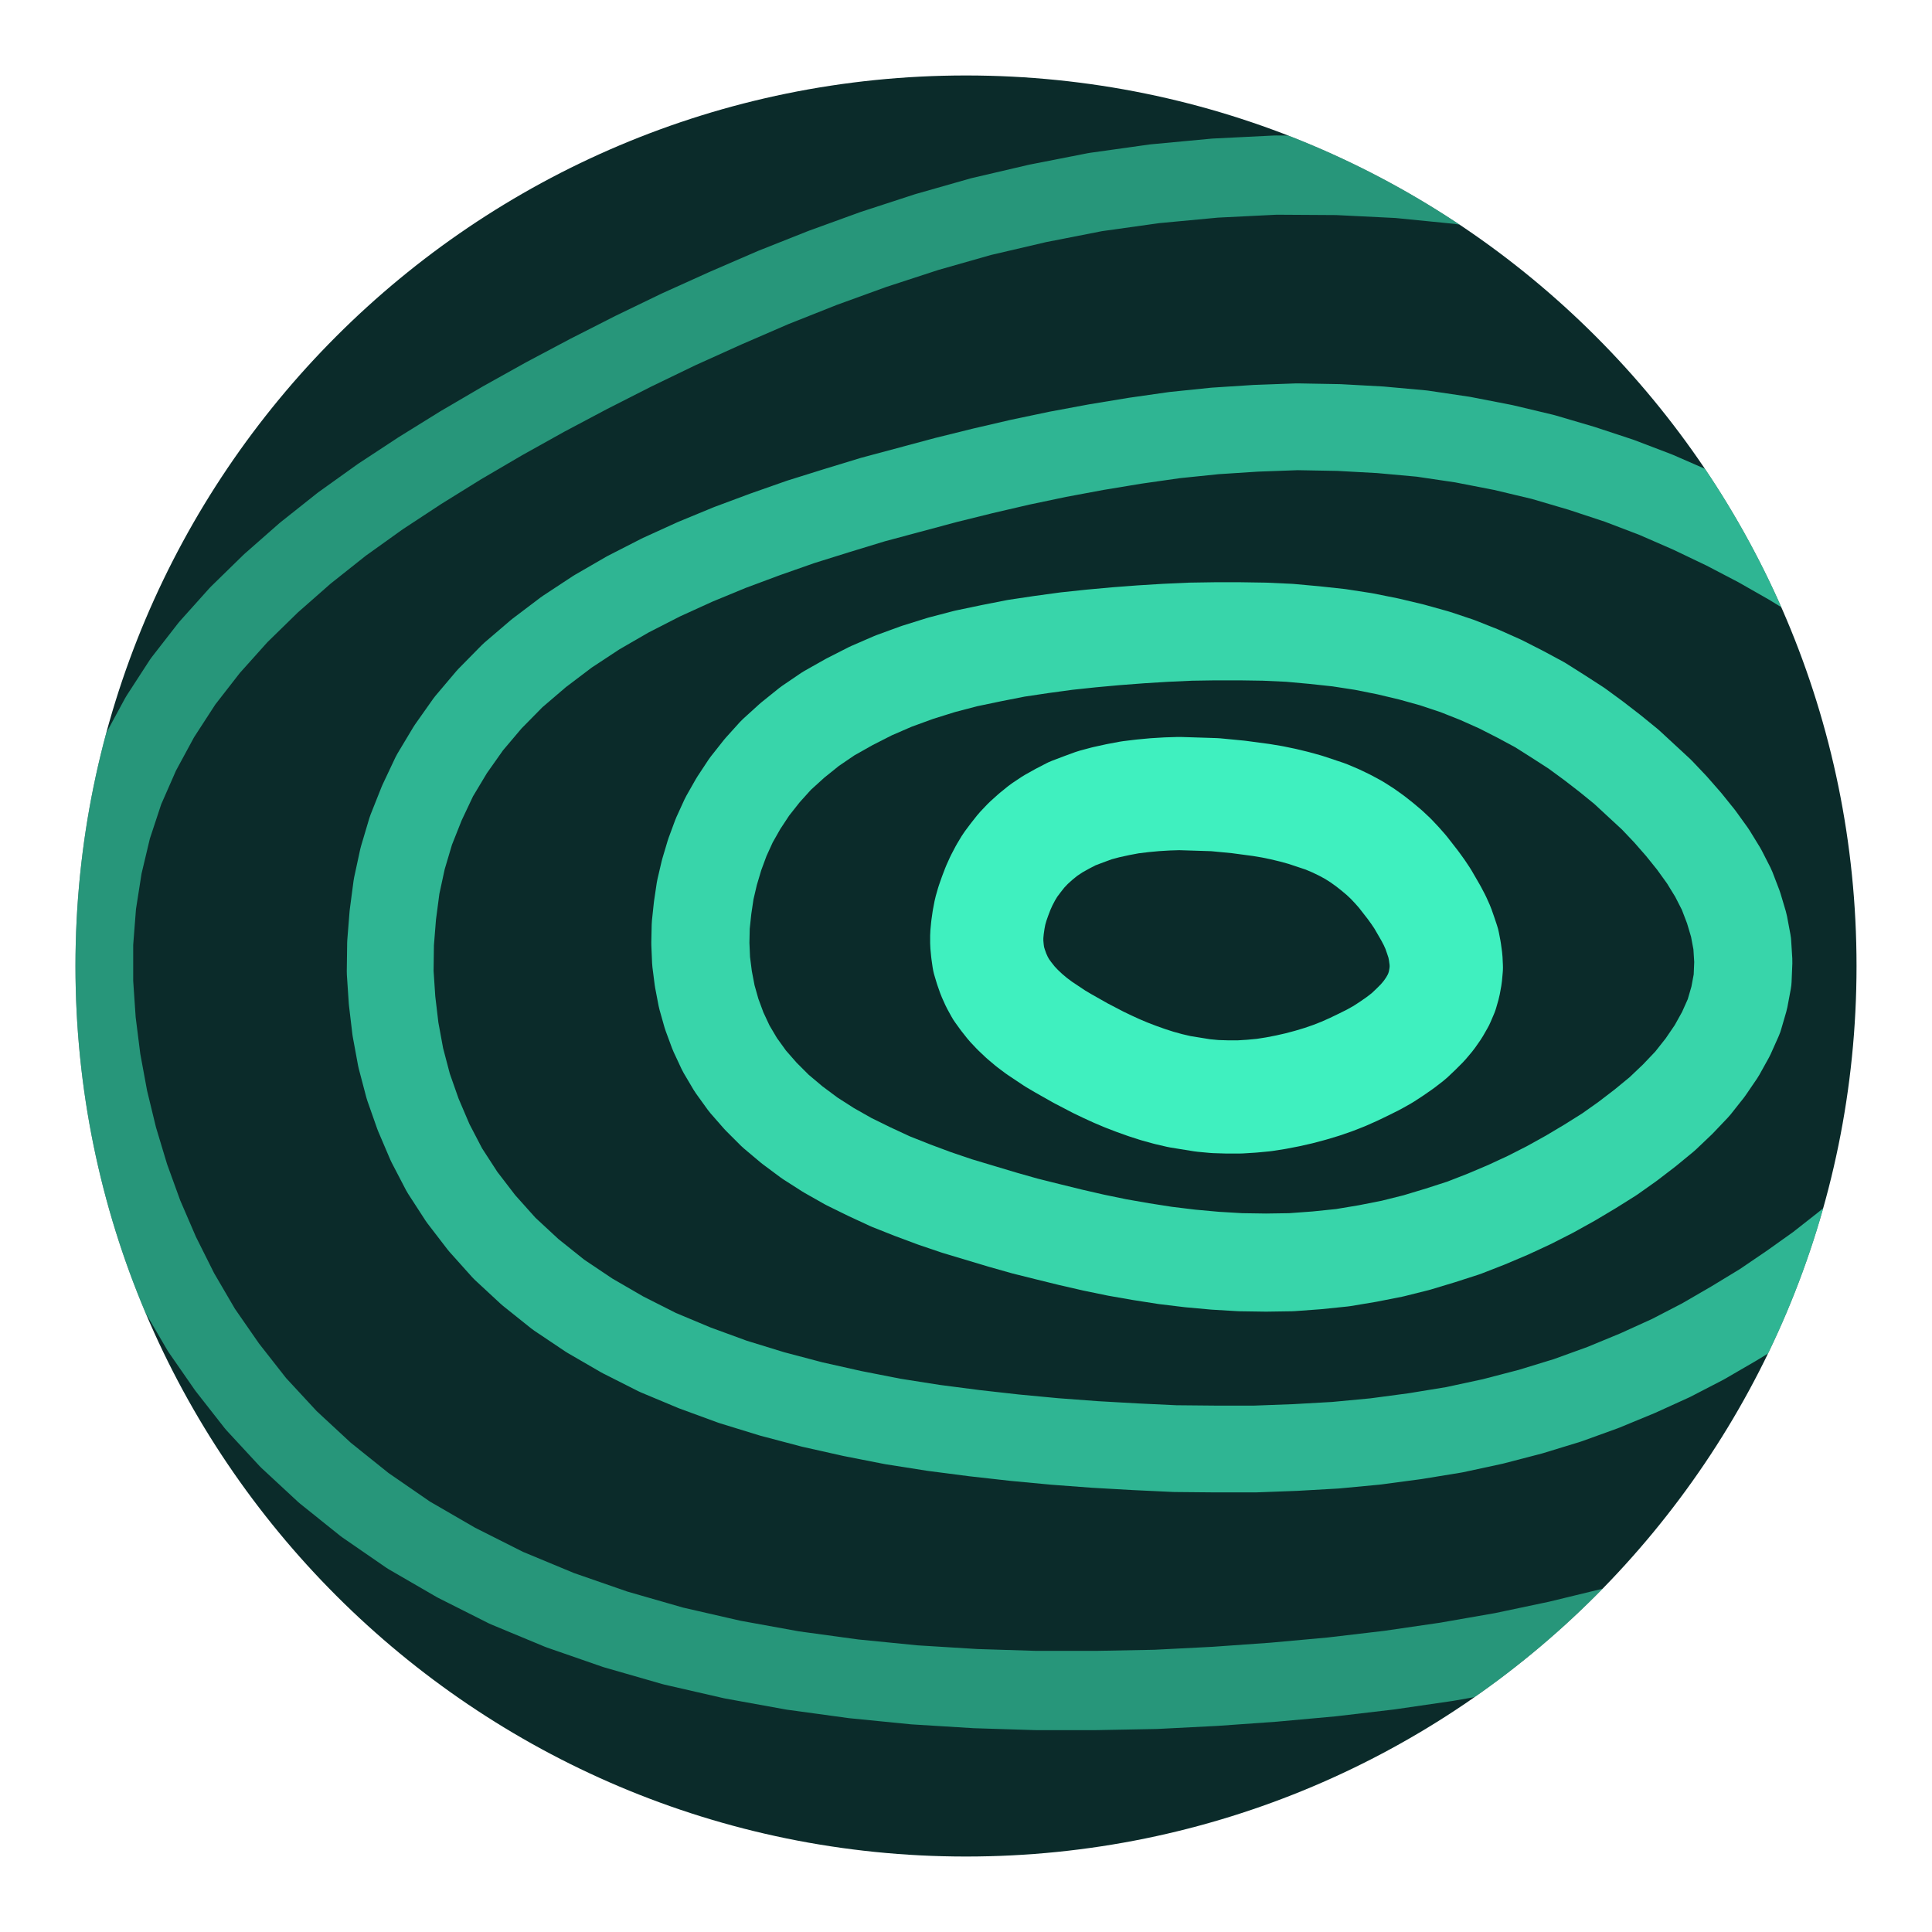
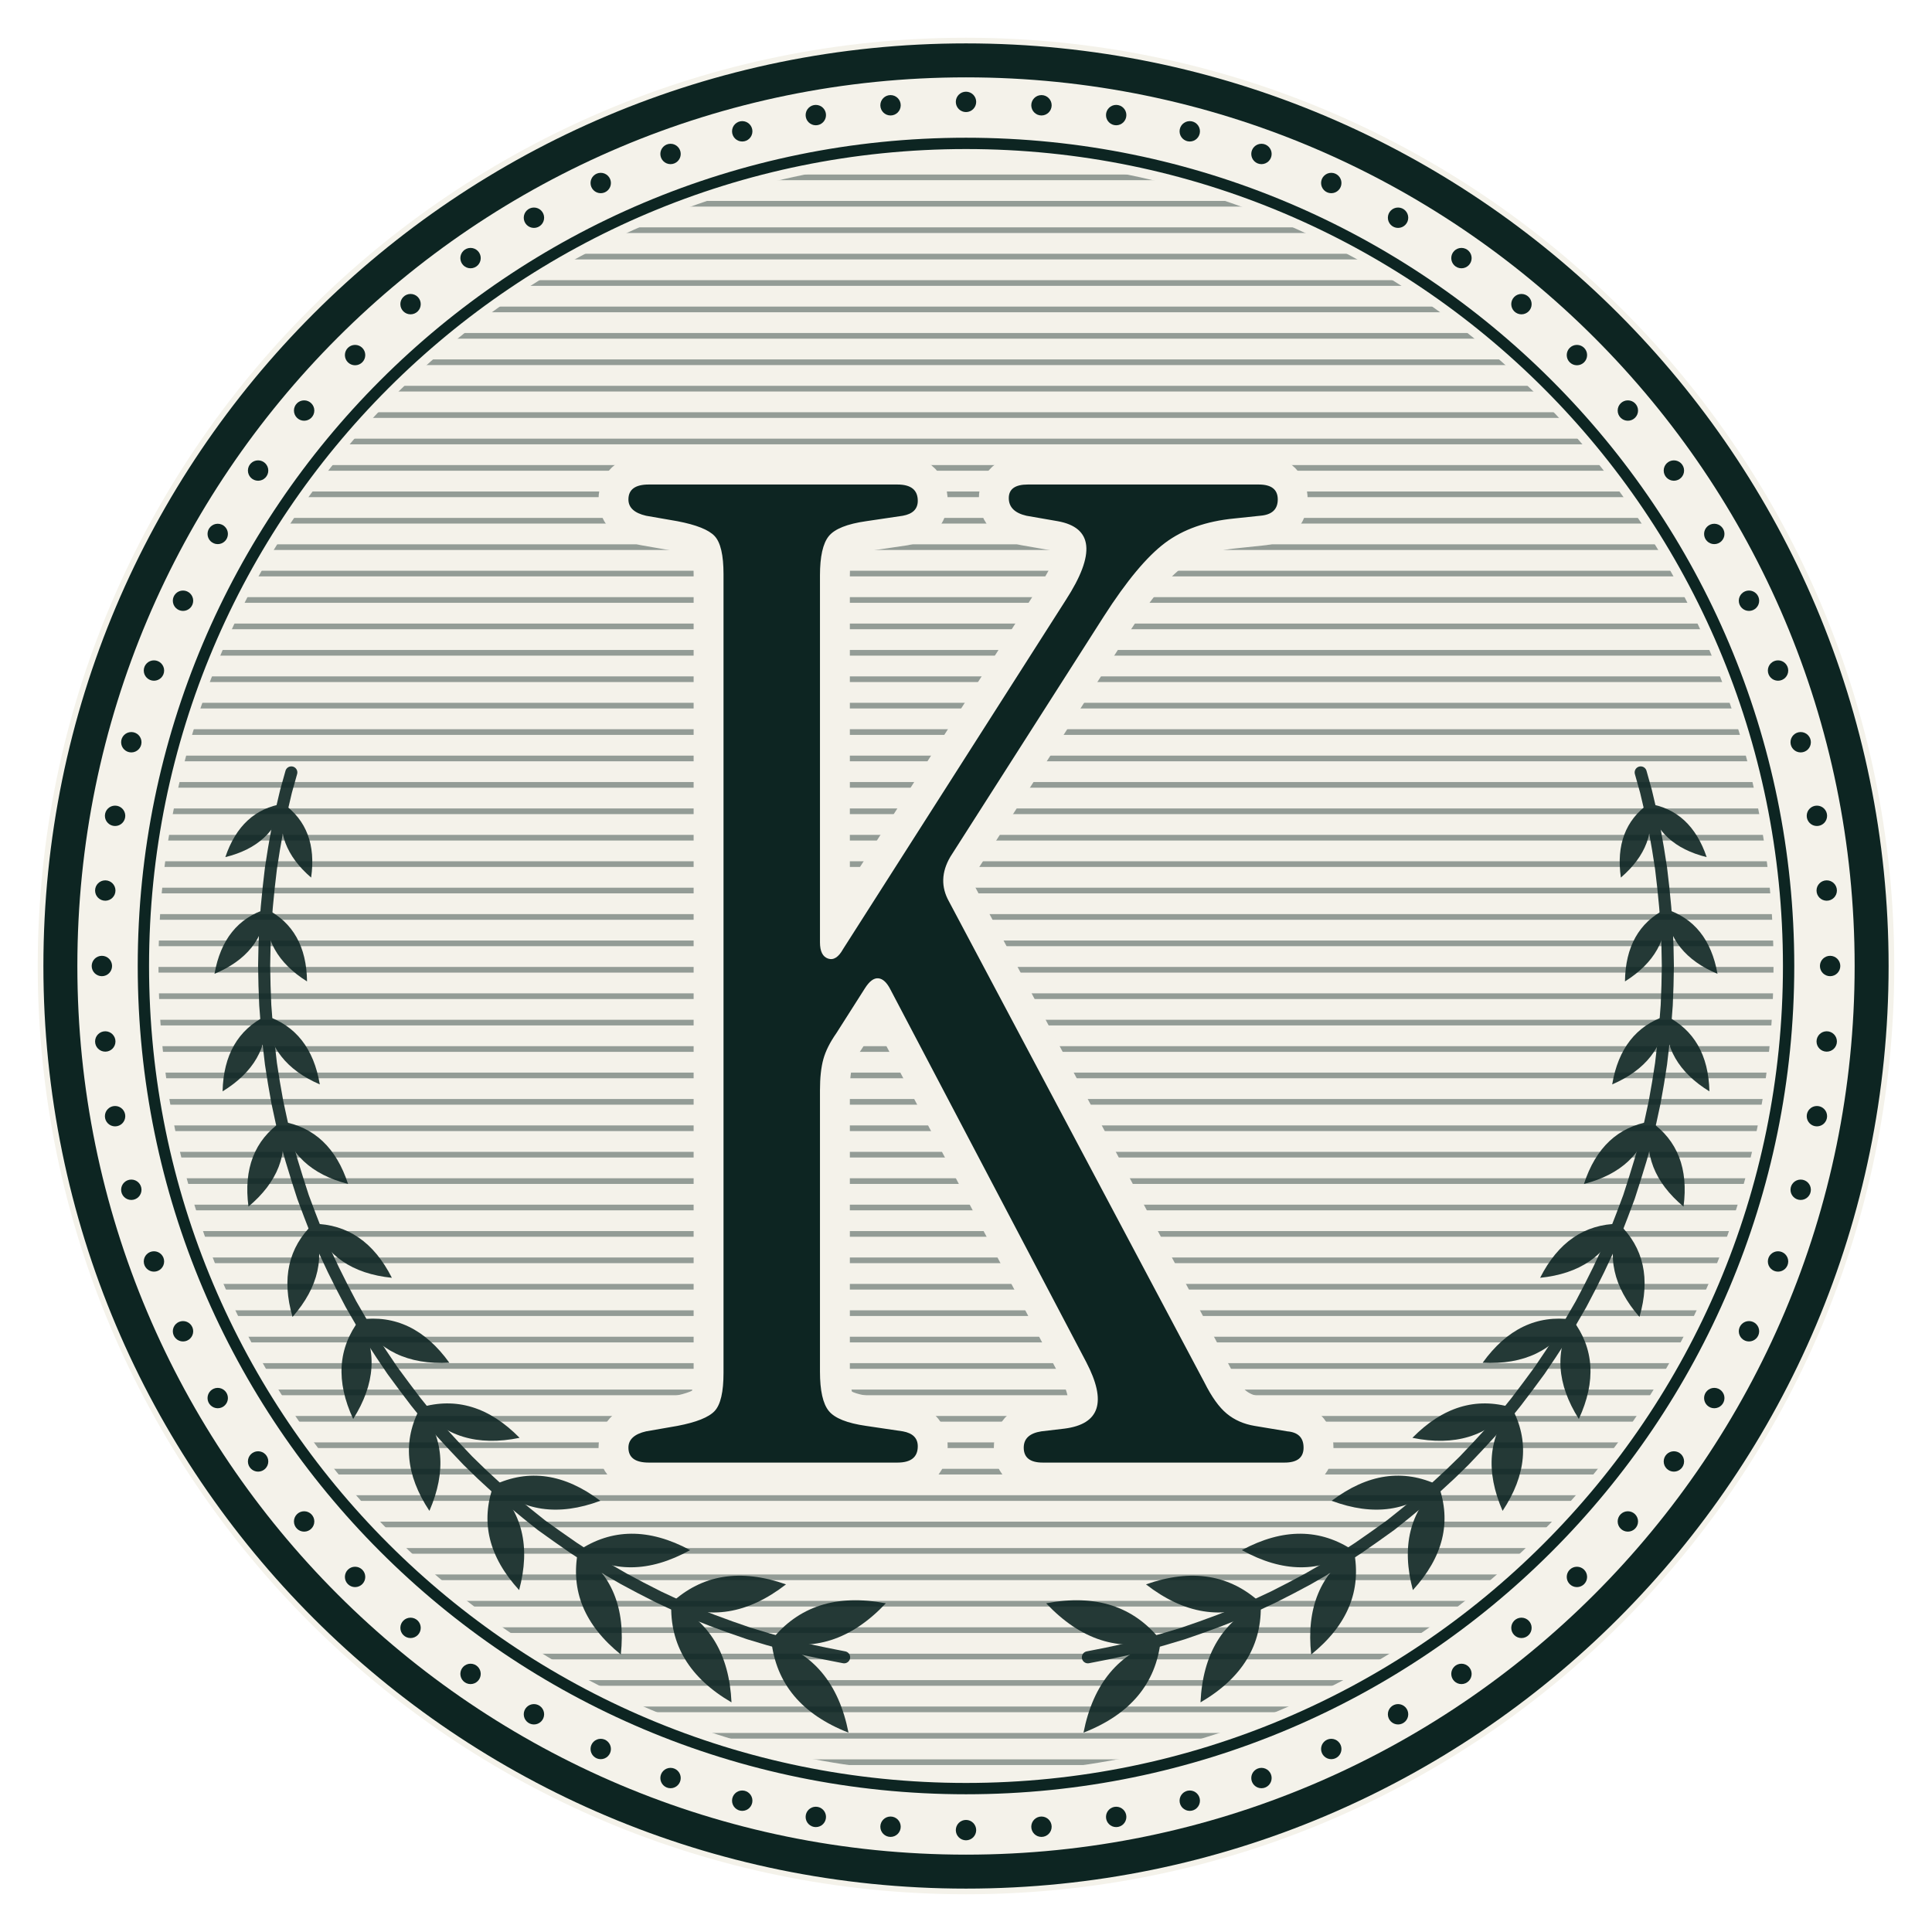
<svg xmlns="http://www.w3.org/2000/svg" viewBox="0 0 512 512">
  <defs>
-     <clipPath id="c">
-       <circle cx="256" cy="256" r="236" />
+     <clipPath id="f">
+       <circle cx="256" cy="256" r="214" />
    </clipPath>
  </defs>
-   <circle cx="256" cy="256" r="236" fill="#0b2b2a" />
-   <g clip-path="url(#c)" fill="none" stroke="#3ff0bf" stroke-linejoin="round">
-     <path d="M382.5 250.0L382.9 252.1L383.2 254.3L383.3 256.4L383.1 258.6L382.7 260.8L382.1 262.9L381.2 265.0L380.0 267.1L378.6 269.1L377.0 271.0L375.2 272.8L373.3 274.6L371.1 276.3L368.8 277.9L366.5 279.4L364.0 280.8L361.4 282.1L358.7 283.4L356.0 284.6L353.2 285.7L350.3 286.7L347.3 287.6L344.3 288.4L341.2 289.1L338.1 289.7L334.9 290.2L331.7 290.5L328.5 290.7L325.2 290.7L322.0 290.6L318.8 290.3L315.7 289.8L312.6 289.3L309.6 288.6L306.7 287.8L303.9 286.9L301.1 285.9L298.5 284.9L295.9 283.8L293.5 282.7L291.0 281.5L288.7 280.3L286.4 279.1L284.1 277.8L281.8 276.5L279.6 275.2L277.5 273.8L275.4 272.4L273.4 270.9L271.5 269.3L269.7 267.6L268.1 265.9L266.6 264.0L265.3 262.2L264.2 260.2L263.3 258.2L262.6 256.2L262.0 254.2L261.7 252.1L261.5 250.0L261.5 247.9L261.7 245.8L262.0 243.7L262.4 241.6L263.0 239.5L263.7 237.5L264.5 235.4L265.4 233.4L266.5 231.3L267.7 229.3L269.2 227.3L270.7 225.4L272.5 223.5L274.5 221.7L276.6 220.0L279.0 218.4L281.5 217.0L284.2 215.6L287.1 214.5L290.1 213.4L293.1 212.6L296.3 211.9L299.5 211.3L302.8 210.9L306.0 210.6L309.3 210.4L312.5 210.3L315.7 210.4L318.9 210.5L322.0 210.6L325.1 210.9L328.2 211.2L331.2 211.6L334.2 212.0L337.2 212.5L340.1 213.1L343.0 213.8L345.9 214.6L348.6 215.5L351.3 216.4L353.9 217.5L356.4 218.7L358.8 220.0L361.0 221.4L363.1 222.9L365.0 224.4L366.9 226.0L368.6 227.6L370.2 229.3L371.7 231.0L373.1 232.8L374.5 234.6L375.8 236.4L377.0 238.2L378.1 240.1L379.2 242.0L380.2 243.9L381.1 245.9L381.8 247.9L382.5 250.0Z" stroke-opacity="1" stroke-width="30" />
-     <path d="M461.7 250.0L462.0 254.8L461.8 259.7L460.9 264.5L459.5 269.3L457.4 274.0L454.9 278.5L451.9 282.9L448.5 287.2L444.6 291.3L440.5 295.2L436.0 298.9L431.3 302.5L426.5 305.9L421.4 309.1L416.2 312.2L410.8 315.2L405.3 318.0L399.7 320.6L393.8 323.1L387.9 325.4L381.7 327.4L375.4 329.3L369.0 330.9L362.4 332.2L355.8 333.3L349.0 334.0L342.2 334.5L335.5 334.6L328.7 334.5L322.0 334.1L315.4 333.5L308.8 332.7L302.4 331.7L296.1 330.6L289.8 329.3L283.7 327.9L277.6 326.4L271.6 324.9L265.6 323.2L259.6 321.4L253.6 319.6L247.7 317.6L241.8 315.4L236.0 313.1L230.4 310.5L224.9 307.8L219.6 304.8L214.6 301.6L209.9 298.1L205.5 294.4L201.6 290.5L198.1 286.5L195.0 282.2L192.4 277.8L190.3 273.3L188.6 268.7L187.3 264.1L186.4 259.4L185.8 254.7L185.6 250.0L185.7 245.3L186.2 240.6L186.9 235.9L188.0 231.2L189.4 226.5L191.1 221.9L193.2 217.3L195.7 212.9L198.6 208.5L202.0 204.2L205.7 200.1L210.0 196.2L214.6 192.5L219.6 189.1L225.1 186.0L230.8 183.1L236.8 180.5L243.1 178.2L249.5 176.2L256.0 174.5L262.7 173.1L269.3 171.8L276.0 170.8L282.6 169.9L289.2 169.2L295.8 168.6L302.4 168.1L308.9 167.7L315.5 167.4L322.0 167.3L328.6 167.3L335.1 167.4L341.7 167.7L348.3 168.3L354.8 169.0L361.3 170.0L367.8 171.3L374.1 172.8L380.2 174.5L386.2 176.5L392.0 178.8L397.6 181.3L402.9 184.0L408.1 186.8L413.0 189.9L417.8 193.0L422.3 196.3L426.7 199.7L431.0 203.2L435.0 206.9L439.0 210.6L442.7 214.5L446.2 218.5L449.5 222.6L452.6 226.9L455.3 231.3L457.6 235.8L459.4 240.5L460.8 245.2L461.7 250.0Z" stroke-opacity="0.86" stroke-width="26" />
-     <path d="M546.3 250.0L544.9 257.7L542.5 265.3L539.4 272.8L535.6 280.0L531.2 287.0L526.2 293.8L520.8 300.4L515.0 306.8L508.9 312.9L502.6 318.9L496.0 324.6L489.1 330.2L482.1 335.7L474.8 340.9L467.3 346.0L459.4 350.8L451.3 355.5L442.8 359.9L434.0 363.9L424.8 367.7L415.4 371.1L405.6 374.1L395.6 376.7L385.4 378.9L375.0 380.6L364.5 382.0L353.9 383.0L343.3 383.6L332.6 384.0L322.0 384.0L311.4 383.9L300.8 383.4L290.2 382.8L279.5 382.0L268.9 381.0L258.2 379.8L247.4 378.4L236.6 376.7L225.9 374.6L215.2 372.2L204.6 369.4L194.2 366.2L184.1 362.5L174.3 358.4L165.0 353.7L156.2 348.6L148.0 343.1L140.5 337.1L133.7 330.8L127.7 324.1L122.4 317.2L117.8 310.1L114.0 302.8L110.8 295.3L108.2 287.9L106.2 280.3L104.8 272.7L103.9 265.1L103.4 257.6L103.5 250.0L104.1 242.5L105.1 234.9L106.7 227.5L108.9 220.1L111.8 212.8L115.2 205.6L119.4 198.6L124.2 191.8L129.7 185.3L135.9 179.0L142.8 173.1L150.2 167.5L158.1 162.3L166.4 157.5L175.2 153.0L184.2 148.9L193.4 145.1L202.8 141.6L212.2 138.3L221.8 135.3L231.3 132.4L241.0 129.8L250.7 127.2L260.4 124.8L270.3 122.5L280.3 120.4L290.5 118.5L300.8 116.8L311.3 115.3L322.0 114.2L332.8 113.5L343.8 113.1L354.8 113.3L365.8 113.9L376.8 114.9L387.6 116.5L398.4 118.6L408.9 121.1L419.1 124.1L429.1 127.4L438.8 131.1L448.2 135.2L457.4 139.6L466.2 144.2L474.8 149.1L483.1 154.2L491.1 159.5L498.8 165.1L506.1 171.0L513.1 177.1L519.6 183.5L525.6 190.1L531.0 197.0L535.8 204.1L539.7 211.5L542.9 219.0L545.1 226.7L546.5 234.4L546.8 242.2L546.3 250.0Z" stroke-opacity="0.7" stroke-width="23" />
-     <path d="M620.4 250.0L617.3 260.2L613.5 270.2L609.0 280.0L604.1 289.6L598.8 299.0L593.1 308.2L587.2 317.2L580.9 326.2L574.3 334.9L567.4 343.6L560.1 352.2L552.3 360.6L544.0 368.8L535.2 376.8L525.7 384.6L515.5 392.0L504.7 399.1L493.2 405.7L481.1 411.8L468.3 417.5L455.1 422.6L441.4 427.2L427.3 431.2L412.9 434.7L398.2 437.8L383.3 440.4L368.2 442.6L352.9 444.4L337.5 445.8L322.0 446.9L306.3 447.7L290.5 448.0L274.5 448.0L258.5 447.5L242.3 446.5L226.2 444.9L210.1 442.7L194.1 439.8L178.4 436.2L163.1 431.8L148.4 426.7L134.2 420.8L120.9 414.1L108.3 406.8L96.7 398.8L86.1 390.3L76.5 381.4L67.8 372.0L60.2 362.3L53.4 352.5L47.5 342.4L42.4 332.2L38.0 322.0L34.3 311.8L31.2 301.5L28.7 291.2L26.8 280.9L25.5 270.6L24.8 260.3L24.8 250.0L25.6 239.7L27.2 229.5L29.6 219.4L32.9 209.4L37.2 199.6L42.4 190.0L48.5 180.6L55.5 171.6L63.3 162.9L71.8 154.6L80.9 146.6L90.6 138.9L100.8 131.6L111.3 124.7L122.1 118.0L133.2 111.5L144.5 105.2L156.0 99.1L167.8 93.1L179.8 87.3L192.2 81.7L204.9 76.2L218.0 71.0L231.5 66.1L245.6 61.5L260.0 57.4L275.0 53.9L290.3 50.9L306.0 48.7L322.0 47.2L338.1 46.4L354.4 46.5L370.6 47.3L386.7 48.9L402.6 51.3L418.2 54.3L433.6 58.0L448.5 62.2L463.1 67.0L477.3 72.3L491.1 77.9L504.5 84.0L517.5 90.5L530.1 97.3L542.2 104.5L553.8 112.1L564.8 120.1L575.1 128.5L584.7 137.3L593.5 146.4L601.3 156.0L608.1 165.8L613.7 176.0L618.2 186.4L621.4 197.0L623.5 207.7L624.3 218.4L624.0 229.0L622.7 239.6L620.4 250.0Z" stroke-opacity="0.54" stroke-width="21" />
-     <path d="M693.0 250.0L691.1 262.8L688.8 275.5L686.1 288.1L683.0 300.7L679.5 313.3L675.4 325.9L670.9 338.5L665.6 351.1L659.5 363.6L652.4 376.1L644.4 388.3L635.2 400.4L624.9 412.1L613.4 423.3L600.7 434.1L586.8 444.3L571.9 453.9L556.0 462.8L539.3 471.0L521.7 478.6L503.6 485.4L484.8 491.6L465.6 497.2L446.0 502.2L426.1 506.6L405.8 510.5L385.2 513.8L364.4 516.6L343.3 518.8L322.0 520.3L300.5 521.2L278.9 521.2L257.2 520.4L235.6 518.7L214.1 516.0L193.0 512.3L172.4 507.6L152.3 501.8L133.1 494.9L114.8 487.1L97.4 478.5L81.2 469.0L66.1 458.8L52.1 448.0L39.3 436.8L27.4 425.2L16.6 413.4L6.7 401.4L-2.4 389.2L-10.8 377.0L-18.6 364.6L-25.7 352.3L-32.3 339.8L-38.2 327.3L-43.6 314.7L-48.2 302.0L-52.0 289.1L-55.0 276.2L-57.0 263.1L-58.0 250.0L-57.8 236.9L-56.4 223.7L-53.7 210.7L-49.9 197.8L-44.9 185.0L-38.8 172.5L-31.7 160.3L-23.6 148.3L-14.7 136.7L-5.1 125.2L5.2 114.1L16.0 103.1L27.4 92.4L39.3 81.8L51.7 71.4L64.7 61.2L78.3 51.1L92.5 41.3L107.5 31.8L123.4 22.7L140.0 14.1L157.6 6.0L176.0 -1.3L195.2 -7.8L215.2 -13.4L235.8 -18.0L256.9 -21.5L278.4 -24.0L300.2 -25.2L322.0 -25.4L343.8 -24.5L365.4 -22.7L386.7 -19.9L407.6 -16.2L428.2 -11.8L448.2 -6.7L467.8 -1.0L486.9 5.3L505.5 12.0L523.6 19.2L541.2 27.0L558.3 35.2L574.7 43.8L590.4 53.0L605.4 62.8L619.4 73.0L632.5 83.9L644.5 95.2L655.3 107.0L664.9 119.2L673.1 131.8L679.9 144.7L685.4 157.8L689.6 171.1L692.5 184.4L694.4 197.7L695.2 210.9L695.2 224.1L694.4 237.1L693.0 250.0Z" stroke-opacity="0.4" stroke-width="19" />
+   <circle cx="256" cy="256" r="246" fill="#f4f2ea" />
+   <g clip-path="url(#f)" stroke="#0d2522" stroke-width="1.5" opacity=".42">
+     <path d="M0 40H512" />
+     <path d="M0 47H512" />
+     <path d="M0 54H512" />
+     <path d="M0 61H512" />
+     <path d="M0 68H512" />
+     <path d="M0 75H512" />
+     <path d="M0 82H512" />
+     <path d="M0 89H512" />
+     <path d="M0 96H512" />
+     <path d="M0 103H512" />
+     <path d="M0 110H512" />
+     <path d="M0 117H512" />
+     <path d="M0 124H512" />
+     <path d="M0 131H512" />
+     <path d="M0 138H512" />
+     <path d="M0 145H512" />
+     <path d="M0 152H512" />
+     <path d="M0 159H512" />
+     <path d="M0 166H512" />
+     <path d="M0 173H512" />
+     <path d="M0 180H512" />
+     <path d="M0 187H512" />
+     <path d="M0 194H512" />
+     <path d="M0 201H512" />
+     <path d="M0 208H512" />
+     <path d="M0 215H512" />
+     <path d="M0 222H512" />
+     <path d="M0 229H512" />
+     <path d="M0 236H512" />
+     <path d="M0 243H512" />
+     <path d="M0 250H512" />
+     <path d="M0 257H512" />
+     <path d="M0 264H512" />
+     <path d="M0 271H512" />
+     <path d="M0 278H512" />
+     <path d="M0 285H512" />
+     <path d="M0 292H512" />
+     <path d="M0 299H512" />
+     <path d="M0 306H512" />
+     <path d="M0 313H512" />
+     <path d="M0 320H512" />
+     <path d="M0 327H512" />
+     <path d="M0 334H512" />
+     <path d="M0 341H512" />
+     <path d="M0 348H512" />
+     <path d="M0 355H512" />
+     <path d="M0 362H512" />
+     <path d="M0 369H512" />
+     <path d="M0 376H512" />
+     <path d="M0 383H512" />
+     <path d="M0 390H512" />
+     <path d="M0 397H512" />
+     <path d="M0 404H512" />
+     <path d="M0 411H512" />
+     <path d="M0 418H512" />
+     <path d="M0 425H512" />
+     <path d="M0 432H512" />
+     <path d="M0 439H512" />
+     <path d="M0 446H512" />
+     <path d="M0 453H512" />
+     <path d="M0 460H512" />
+     <path d="M0 467H512" />
+     <path d="M0 474H512" />
+   </g>
+   <g fill="#0d2522">
+     <circle cx="485.0" cy="256.0" r="2.7" />
+     <circle cx="484.1" cy="276.0" r="2.7" />
+     <circle cx="481.5" cy="295.8" r="2.7" />
+     <circle cx="477.2" cy="315.3" r="2.7" />
+     <circle cx="471.2" cy="334.3" r="2.7" />
+     <circle cx="463.5" cy="352.8" r="2.7" />
+     <circle cx="454.3" cy="370.5" r="2.7" />
+     <circle cx="443.6" cy="387.3" r="2.7" />
+     <circle cx="431.4" cy="403.2" r="2.7" />
+     <circle cx="417.9" cy="417.9" r="2.7" />
+     <circle cx="403.2" cy="431.4" r="2.7" />
+     <circle cx="387.3" cy="443.6" r="2.7" />
+     <circle cx="370.5" cy="454.3" r="2.7" />
+     <circle cx="352.8" cy="463.5" r="2.7" />
+     <circle cx="334.3" cy="471.2" r="2.7" />
+     <circle cx="315.3" cy="477.2" r="2.7" />
+     <circle cx="295.8" cy="481.5" r="2.7" />
+     <circle cx="276.0" cy="484.1" r="2.7" />
+     <circle cx="256.0" cy="485.0" r="2.7" />
+     <circle cx="236.0" cy="484.1" r="2.7" />
+     <circle cx="216.2" cy="481.5" r="2.7" />
+     <circle cx="196.7" cy="477.2" r="2.7" />
+     <circle cx="177.7" cy="471.2" r="2.7" />
+     <circle cx="159.2" cy="463.5" r="2.7" />
+     <circle cx="141.5" cy="454.3" r="2.7" />
+     <circle cx="124.7" cy="443.6" r="2.7" />
+     <circle cx="108.8" cy="431.4" r="2.7" />
+     <circle cx="94.1" cy="417.9" r="2.7" />
+     <circle cx="80.6" cy="403.2" r="2.7" />
+     <circle cx="68.4" cy="387.3" r="2.7" />
+     <circle cx="57.7" cy="370.5" r="2.7" />
+     <circle cx="48.5" cy="352.8" r="2.7" />
+     <circle cx="40.8" cy="334.3" r="2.7" />
+     <circle cx="34.8" cy="315.3" r="2.7" />
+     <circle cx="30.5" cy="295.8" r="2.7" />
+     <circle cx="27.9" cy="276.0" r="2.7" />
+     <circle cx="27.0" cy="256.0" r="2.7" />
+     <circle cx="27.9" cy="236.0" r="2.7" />
+     <circle cx="30.5" cy="216.2" r="2.7" />
+     <circle cx="34.8" cy="196.7" r="2.7" />
+     <circle cx="40.8" cy="177.7" r="2.7" />
+     <circle cx="48.5" cy="159.2" r="2.7" />
+     <circle cx="57.7" cy="141.5" r="2.7" />
+     <circle cx="68.4" cy="124.7" r="2.7" />
+     <circle cx="80.6" cy="108.8" r="2.7" />
+     <circle cx="94.1" cy="94.1" r="2.7" />
+     <circle cx="108.8" cy="80.6" r="2.7" />
+     <circle cx="124.7" cy="68.4" r="2.7" />
+     <circle cx="141.5" cy="57.7" r="2.7" />
+     <circle cx="159.2" cy="48.5" r="2.7" />
+     <circle cx="177.7" cy="40.8" r="2.7" />
+     <circle cx="196.7" cy="34.8" r="2.7" />
+     <circle cx="216.2" cy="30.5" r="2.7" />
+     <circle cx="236.0" cy="27.9" r="2.7" />
+     <circle cx="256.0" cy="27.0" r="2.7" />
+     <circle cx="276.0" cy="27.9" r="2.7" />
+     <circle cx="295.8" cy="30.5" r="2.7" />
+     <circle cx="315.3" cy="34.8" r="2.7" />
+     <circle cx="334.3" cy="40.8" r="2.7" />
+     <circle cx="352.8" cy="48.5" r="2.7" />
+     <circle cx="370.5" cy="57.7" r="2.7" />
+     <circle cx="387.3" cy="68.4" r="2.7" />
+     <circle cx="403.2" cy="80.6" r="2.7" />
+     <circle cx="417.9" cy="94.1" r="2.7" />
+     <circle cx="431.4" cy="108.8" r="2.7" />
+     <circle cx="443.6" cy="124.7" r="2.7" />
+     <circle cx="454.3" cy="141.5" r="2.7" />
+     <circle cx="463.5" cy="159.2" r="2.7" />
+     <circle cx="471.2" cy="177.7" r="2.7" />
+     <circle cx="477.2" cy="196.7" r="2.7" />
+     <circle cx="481.5" cy="216.2" r="2.7" />
+     <circle cx="484.1" cy="236.0" r="2.7" />
+   </g>
+   <circle cx="256" cy="256" r="240" fill="none" stroke="#0d2522" stroke-width="9" />
+   <circle cx="256" cy="256" r="218" fill="none" stroke="#0d2522" stroke-width="3" />
+   <g fill="#f4f2ea" stroke="#f4f2ea" stroke-width="44" stroke-linejoin="round">
+     <path transform="translate(159.70 387.60) scale(0.36 -0.36)" d="M34 0Q19 0 19 11Q19 20 32 23L55 27Q76 31 82.5 38.0Q89 45 89 66V654Q89 675 82.5 682.0Q76 689 55 693L32 697Q19 700 19 709Q19 720 34 720H217Q232 720 232 708Q232 699 221 697L194 693Q173 690 166.5 682.0Q160 674 160 653V383Q160 373 166.0 371.0Q172 369 177 378L341 635Q374 686 335 693L312 697Q299 700 299 710Q299 720 313 720H483Q497 720 497 709Q497 698 484 697L465 695Q434 692 414.0 677.0Q394 662 369 623L256 446Q246 429 255 413L443 59Q451 43 459.5 36.0Q468 29 480 27L504 23Q516 22 516 11Q516 0 502 0H324Q310 0 310 11Q310 21 323 23L340 25Q379 30 356 74L212 348Q208 356 203.0 356.5Q198 357 193 349L172 316Q165 306 162.5 297.0Q160 288 160 274V67Q160 46 166.5 38.0Q173 30 194 27L221 23Q232 21 232 12Q232 0 217 0Z" />
+   </g>
+   <g fill="#0d2522">
+     <path transform="translate(159.70 387.60) scale(0.36 -0.36)" d="M34 0Q19 0 19 11Q19 20 32 23L55 27Q76 31 82.5 38.0Q89 45 89 66V654Q89 675 82.5 682.0Q76 689 55 693L32 697Q19 700 19 709Q19 720 34 720H217Q232 720 232 708Q232 699 221 697L194 693Q173 690 166.5 682.0Q160 674 160 653V383Q160 373 166.0 371.0Q172 369 177 378L341 635Q374 686 335 693L312 697Q299 700 299 710Q299 720 313 720H483Q497 720 497 709Q497 698 484 697L465 695Q434 692 414.0 677.0Q394 662 369 623L256 446Q246 429 255 413L443 59Q451 43 459.5 36.0Q468 29 480 27L504 23Q516 22 516 11Q516 0 502 0H324Q310 0 310 11Q310 21 323 23L340 25Q379 30 356 74L212 348Q208 356 203.0 356.5Q198 357 193 349L172 316Q165 306 162.5 297.0Q160 288 160 274V67Q160 46 166.5 38.0Q173 30 194 27L221 23Q232 21 232 12Q232 0 217 0Z" />
+   </g>
+   <g opacity=".9">
+     <path d="M223.7 439.2 L218.6 438.2 L213.5 437.1 L208.5 435.8 L203.5 434.4 L198.5 432.9 L193.6 431.2 L188.7 429.4 L183.9 427.5 L179.2 425.4 L174.5 423.2 L169.8 420.8 L165.3 418.4 L160.8 415.8 L156.3 413.0 L152.0 410.2 L147.7 407.2 L143.5 404.2 L139.5 401.0 L135.4 397.6 L131.5 394.2 L127.7 390.7 L124.0 387.1 L120.4 383.3 L116.9 379.5 L113.5 375.6 L110.2 371.5 L107.1 367.4 L104.0 363.2 L101.1 358.9 L98.3 354.6 L95.6 350.1 L93.0 345.6 L90.6 341.0 L88.3 336.4 L86.1 331.7 L84.0 326.9 L82.1 322.0 L80.3 317.2 L78.7 312.2 L77.2 307.3 L75.8 302.3 L74.6 297.2 L73.5 292.1 L72.6 287.0 L71.8 281.9 L71.2 276.7 L70.7 271.6 L70.3 266.4 L70.1 261.2 L70.0 256.0 L70.1 250.8 L70.3 245.6 L70.7 240.4 L71.2 235.3 L71.8 230.1 L72.6 225.0 L73.5 219.9 L74.6 214.8 L75.8 209.7 L77.2 204.7" fill="none" stroke="#0d2522" stroke-width="3.2" stroke-linecap="round" />
+     <path d="M0 0Q14.4 -9.6 31.9 0Q14.4 9.6 0 0Z" transform="translate(204.4 434.7) rotate(-17.9)" fill="#0d2522" />
+     <path d="M0 0Q14.4 -9.6 31.9 0Q14.4 9.6 0 0Z" transform="translate(204.4 434.7) rotate(50.1)" fill="#0d2522" />
+     <path d="M0 0Q13.9 -9.2 30.8 0Q13.9 9.2 0 0Z" transform="translate(177.9 424.8) rotate(-9.2)" fill="#0d2522" />
+     <path d="M0 0Q13.9 -9.2 30.8 0Q13.9 9.2 0 0Z" transform="translate(177.9 424.8) rotate(58.8)" fill="#0d2522" />
+     <path d="M0 0Q13.4 -8.9 29.7 0Q13.4 8.9 0 0Z" transform="translate(153.2 411.0) rotate(-0.4)" fill="#0d2522" />
+     <path d="M0 0Q13.4 -8.9 29.7 0Q13.4 8.9 0 0Z" transform="translate(153.2 411.0) rotate(67.6)" fill="#0d2522" />
+     <path d="M0 0Q12.9 -8.6 28.6 0Q12.9 8.6 0 0Z" transform="translate(130.8 393.6) rotate(8.3)" fill="#0d2522" />
+     <path d="M0 0Q12.9 -8.6 28.6 0Q12.9 8.6 0 0Z" transform="translate(130.8 393.6) rotate(76.3)" fill="#0d2522" />
+     <path d="M0 0Q12.4 -8.2 27.5 0Q12.4 8.2 0 0Z" transform="translate(111.4 373.0) rotate(17.0)" fill="#0d2522" />
+     <path d="M0 0Q12.4 -8.2 27.5 0Q12.4 8.2 0 0Z" transform="translate(111.4 373.0) rotate(85.0)" fill="#0d2522" />
+     <path d="M0 0Q11.9 -7.9 26.4 0Q11.9 7.9 0 0Z" transform="translate(95.3 349.7) rotate(25.7)" fill="#0d2522" />
+     <path d="M0 0Q11.9 -7.9 26.4 0Q11.9 7.9 0 0Z" transform="translate(95.3 349.7) rotate(93.7)" fill="#0d2522" />
+     <path d="M0 0Q11.4 -7.6 25.3 0Q11.4 7.6 0 0Z" transform="translate(83.0 324.3) rotate(34.5)" fill="#0d2522" />
+     <path d="M0 0Q11.4 -7.6 25.3 0Q11.4 7.6 0 0Z" transform="translate(83.0 324.3) rotate(102.5)" fill="#0d2522" />
+     <path d="M0 0Q10.9 -7.3 24.2 0Q10.9 7.3 0 0Z" transform="translate(74.6 297.2) rotate(43.2)" fill="#0d2522" />
+     <path d="M0 0Q10.9 -7.3 24.2 0Q10.9 7.3 0 0Z" transform="translate(74.6 297.2) rotate(111.2)" fill="#0d2522" />
+     <path d="M0 0Q10.4 -6.9 23.1 0Q10.4 6.9 0 0Z" transform="translate(70.5 269.2) rotate(51.9)" fill="#0d2522" />
+     <path d="M0 0Q10.4 -6.9 23.1 0Q10.4 6.9 0 0Z" transform="translate(70.5 269.2) rotate(119.9)" fill="#0d2522" />
+     <path d="M0 0Q9.9 -6.6 22.0 0Q9.9 6.6 0 0Z" transform="translate(70.6 240.9) rotate(60.7)" fill="#0d2522" />
+     <path d="M0 0Q9.9 -6.6 22.0 0Q9.9 6.6 0 0Z" transform="translate(70.6 240.9) rotate(128.7)" fill="#0d2522" />
+     <path d="M0 0Q9.4 -6.3 20.9 0Q9.4 6.3 0 0Z" transform="translate(75.1 213.0) rotate(69.4)" fill="#0d2522" />
+     <path d="M0 0Q9.4 -6.3 20.9 0Q9.4 6.3 0 0Z" transform="translate(75.1 213.0) rotate(137.4)" fill="#0d2522" />
+     <path d="M288.3 439.2 L293.4 438.2 L298.5 437.1 L303.5 435.8 L308.5 434.4 L313.5 432.9 L318.4 431.2 L323.3 429.4 L328.1 427.5 L332.8 425.4 L337.5 423.2 L342.2 420.8 L346.7 418.4 L351.2 415.8 L355.7 413.0 L360.0 410.2 L364.3 407.2 L368.5 404.2 L372.5 401.0 L376.6 397.6 L380.5 394.2 L384.3 390.7 L388.0 387.1 L391.6 383.3 L395.1 379.5 L398.5 375.6 L401.8 371.5 L404.9 367.4 L408.0 363.2 L410.9 358.9 L413.7 354.6 L416.4 350.1 L419.0 345.6 L421.4 341.0 L423.7 336.4 L425.9 331.7 L428.0 326.9 L429.9 322.0 L431.7 317.2 L433.3 312.2 L434.8 307.3 L436.2 302.3 L437.4 297.2 L438.5 292.1 L439.4 287.0 L440.2 281.9 L440.8 276.7 L441.3 271.6 L441.7 266.4 L441.9 261.2 L442.0 256.0 L441.9 250.8 L441.7 245.6 L441.3 240.4 L440.8 235.3 L440.2 230.1 L439.4 225.0 L438.5 219.9 L437.4 214.8 L436.2 209.7 L434.8 204.7" fill="none" stroke="#0d2522" stroke-width="3.2" stroke-linecap="round" />
+     <path d="M0 0Q14.4 -9.6 31.9 0Q14.4 9.6 0 0Z" transform="translate(307.6 434.7) rotate(129.9)" fill="#0d2522" />
+     <path d="M0 0Q14.4 -9.6 31.9 0Q14.4 9.6 0 0Z" transform="translate(307.6 434.7) rotate(197.9)" fill="#0d2522" />
+     <path d="M0 0Q13.9 -9.2 30.8 0Q13.9 9.2 0 0Z" transform="translate(334.1 424.8) rotate(121.2)" fill="#0d2522" />
+     <path d="M0 0Q13.9 -9.2 30.8 0Q13.9 9.2 0 0Z" transform="translate(334.1 424.8) rotate(189.2)" fill="#0d2522" />
+     <path d="M0 0Q13.4 -8.9 29.7 0Q13.4 8.9 0 0Z" transform="translate(358.8 411.0) rotate(112.4)" fill="#0d2522" />
+     <path d="M0 0Q13.4 -8.9 29.7 0Q13.4 8.9 0 0Z" transform="translate(358.8 411.0) rotate(180.4)" fill="#0d2522" />
+     <path d="M0 0Q12.9 -8.6 28.6 0Q12.9 8.6 0 0Z" transform="translate(381.2 393.6) rotate(103.7)" fill="#0d2522" />
+     <path d="M0 0Q12.9 -8.6 28.6 0Q12.9 8.6 0 0Z" transform="translate(381.2 393.6) rotate(171.7)" fill="#0d2522" />
+     <path d="M0 0Q12.4 -8.2 27.5 0Q12.4 8.2 0 0Z" transform="translate(400.6 373.0) rotate(95.0)" fill="#0d2522" />
+     <path d="M0 0Q12.4 -8.2 27.5 0Q12.4 8.2 0 0Z" transform="translate(400.6 373.0) rotate(163.0)" fill="#0d2522" />
+     <path d="M0 0Q11.9 -7.9 26.4 0Q11.9 7.9 0 0Z" transform="translate(416.7 349.7) rotate(86.3)" fill="#0d2522" />
+     <path d="M0 0Q11.9 -7.9 26.4 0Q11.9 7.9 0 0Z" transform="translate(416.7 349.7) rotate(154.3)" fill="#0d2522" />
+     <path d="M0 0Q11.4 -7.6 25.3 0Q11.4 7.6 0 0Z" transform="translate(429.0 324.3) rotate(77.5)" fill="#0d2522" />
+     <path d="M0 0Q11.4 -7.6 25.3 0Q11.4 7.6 0 0Z" transform="translate(429.0 324.3) rotate(145.5)" fill="#0d2522" />
+     <path d="M0 0Q10.9 -7.3 24.2 0Q10.9 7.3 0 0Z" transform="translate(437.4 297.2) rotate(68.8)" fill="#0d2522" />
+     <path d="M0 0Q10.9 -7.3 24.2 0Q10.9 7.3 0 0Z" transform="translate(437.4 297.2) rotate(136.8)" fill="#0d2522" />
+     <path d="M0 0Q10.4 -6.9 23.1 0Q10.4 6.9 0 0Z" transform="translate(441.5 269.2) rotate(60.1)" fill="#0d2522" />
+     <path d="M0 0Q10.4 -6.9 23.1 0Q10.4 6.9 0 0Z" transform="translate(441.5 269.2) rotate(128.1)" fill="#0d2522" />
+     <path d="M0 0Q9.9 -6.6 22.0 0Q9.9 6.6 0 0Z" transform="translate(441.4 240.9) rotate(51.3)" fill="#0d2522" />
+     <path d="M0 0Q9.9 -6.6 22.0 0Q9.9 6.6 0 0Z" transform="translate(441.4 240.9) rotate(119.3)" fill="#0d2522" />
+     <path d="M0 0Q9.4 -6.3 20.9 0Q9.4 6.3 0 0Z" transform="translate(436.9 213.0) rotate(42.6)" fill="#0d2522" />
+     <path d="M0 0Q9.4 -6.3 20.9 0Q9.4 6.3 0 0Z" transform="translate(436.9 213.0) rotate(110.6)" fill="#0d2522" />
  </g>
</svg>
